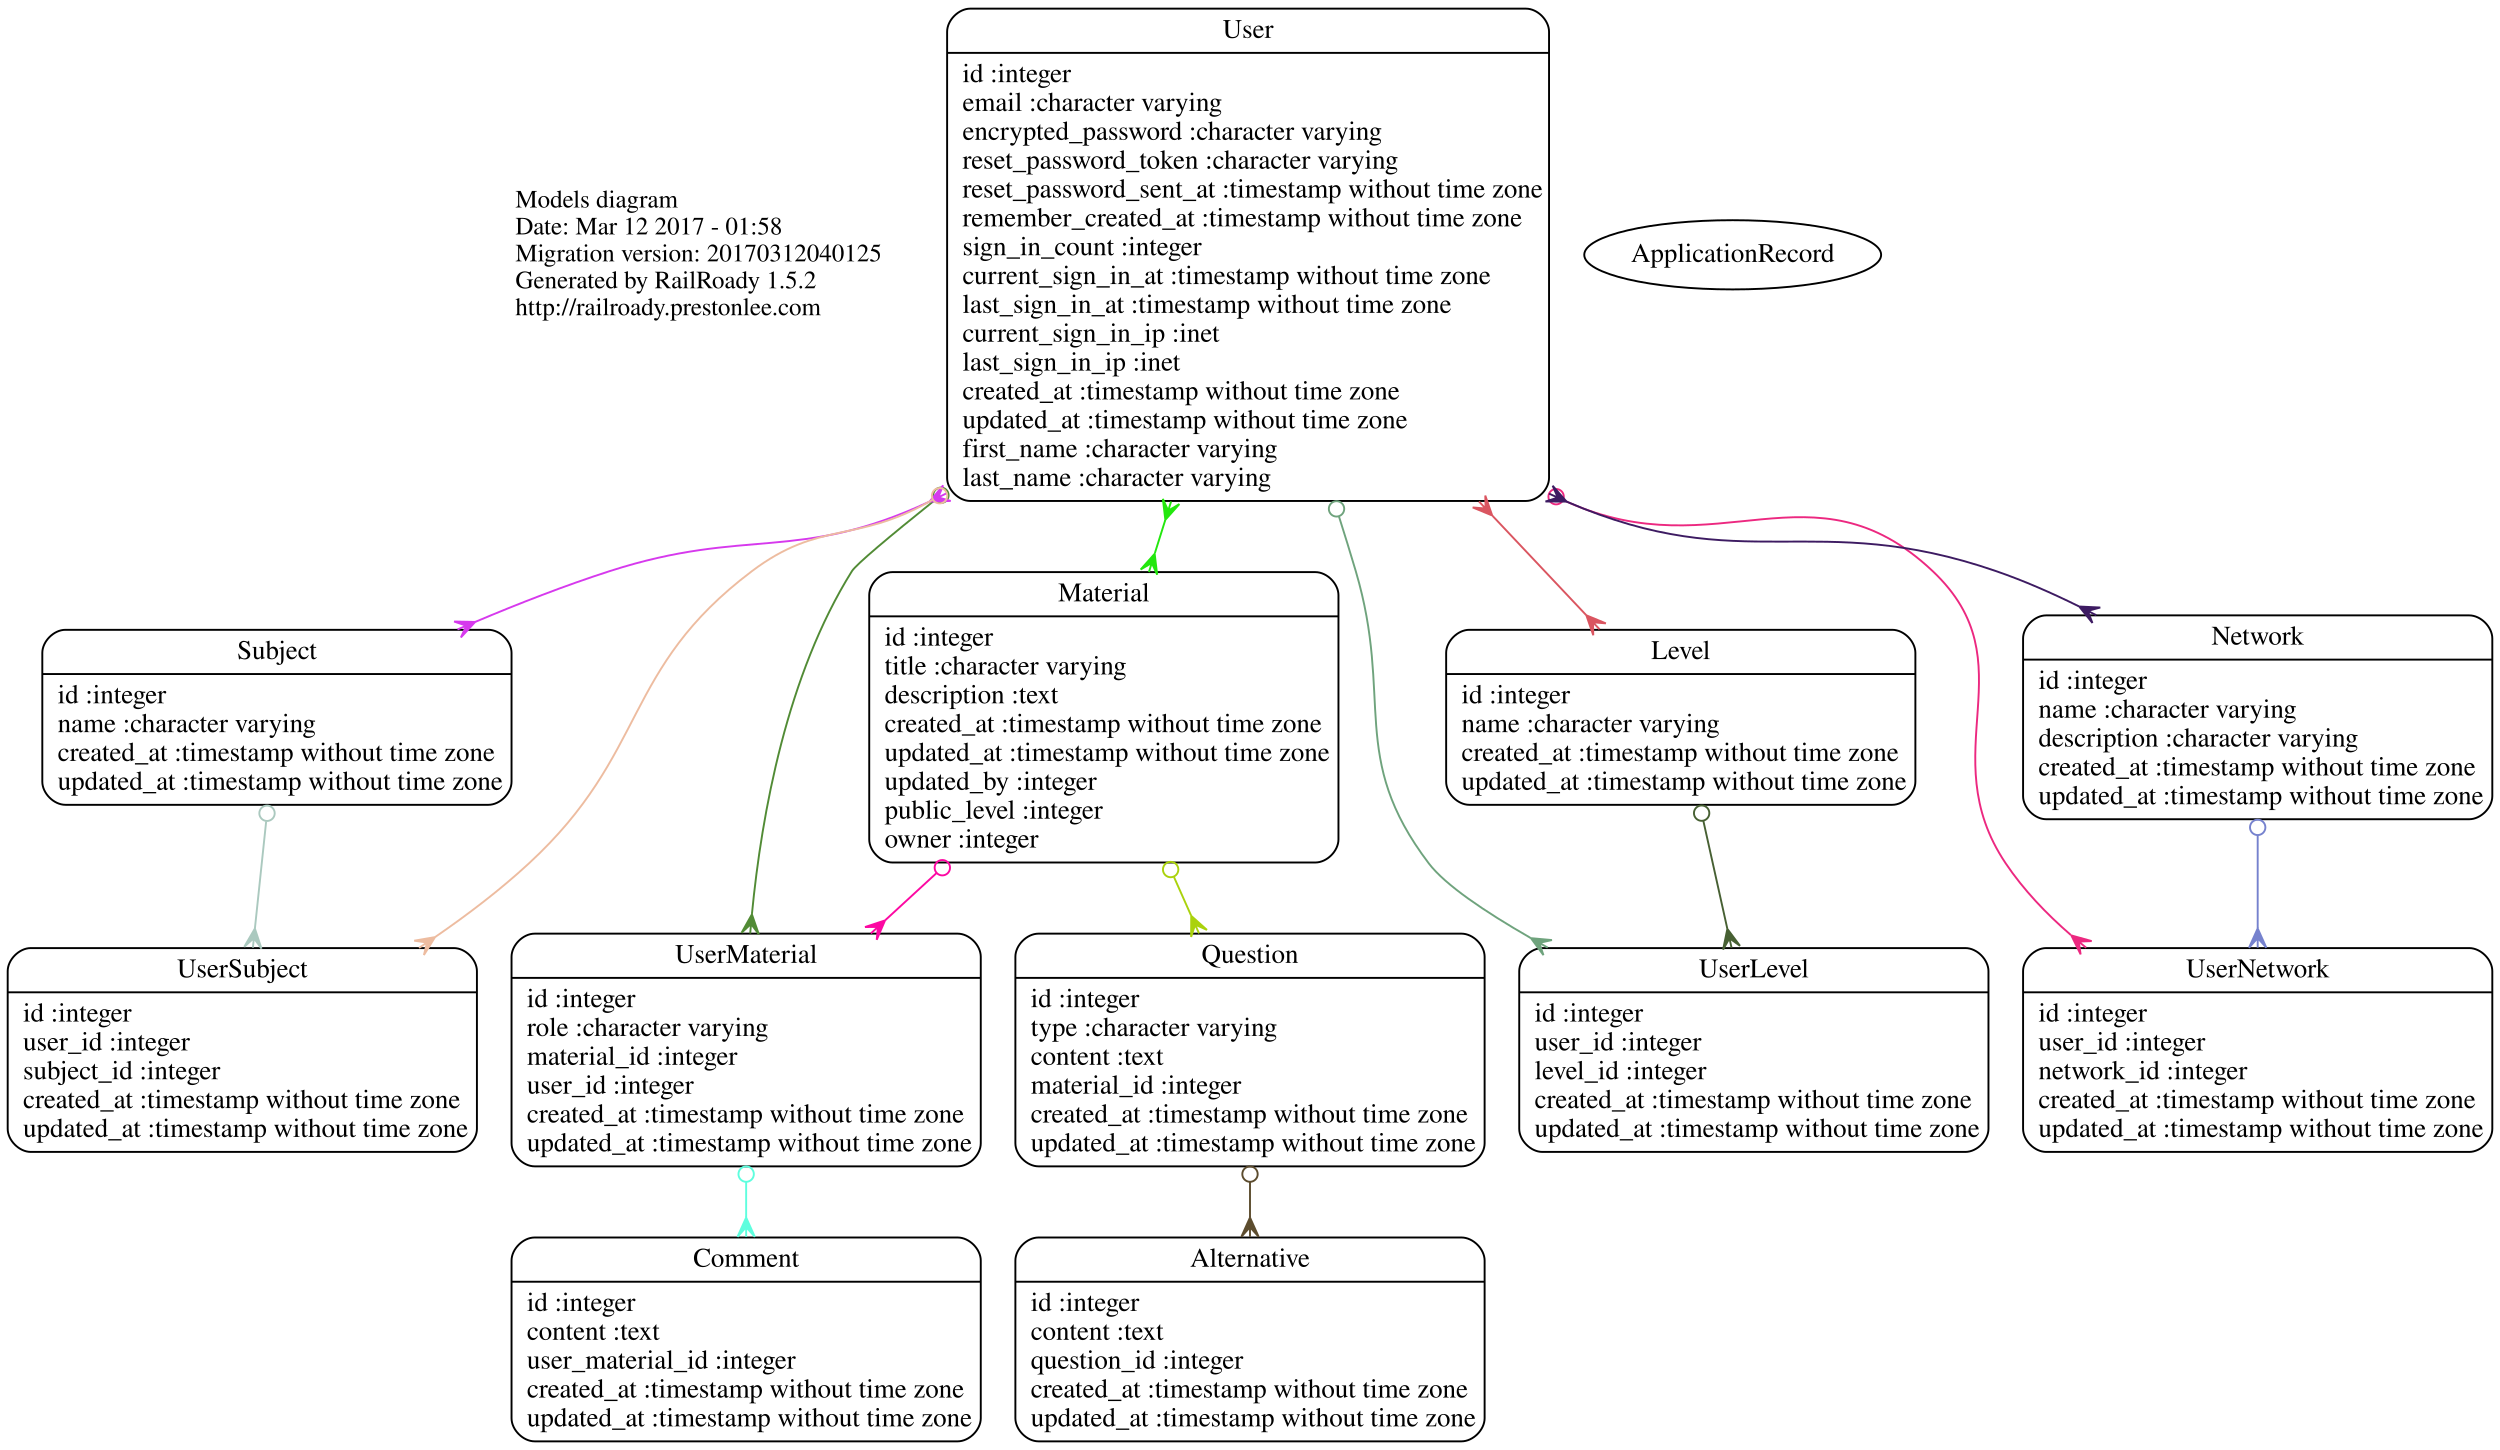
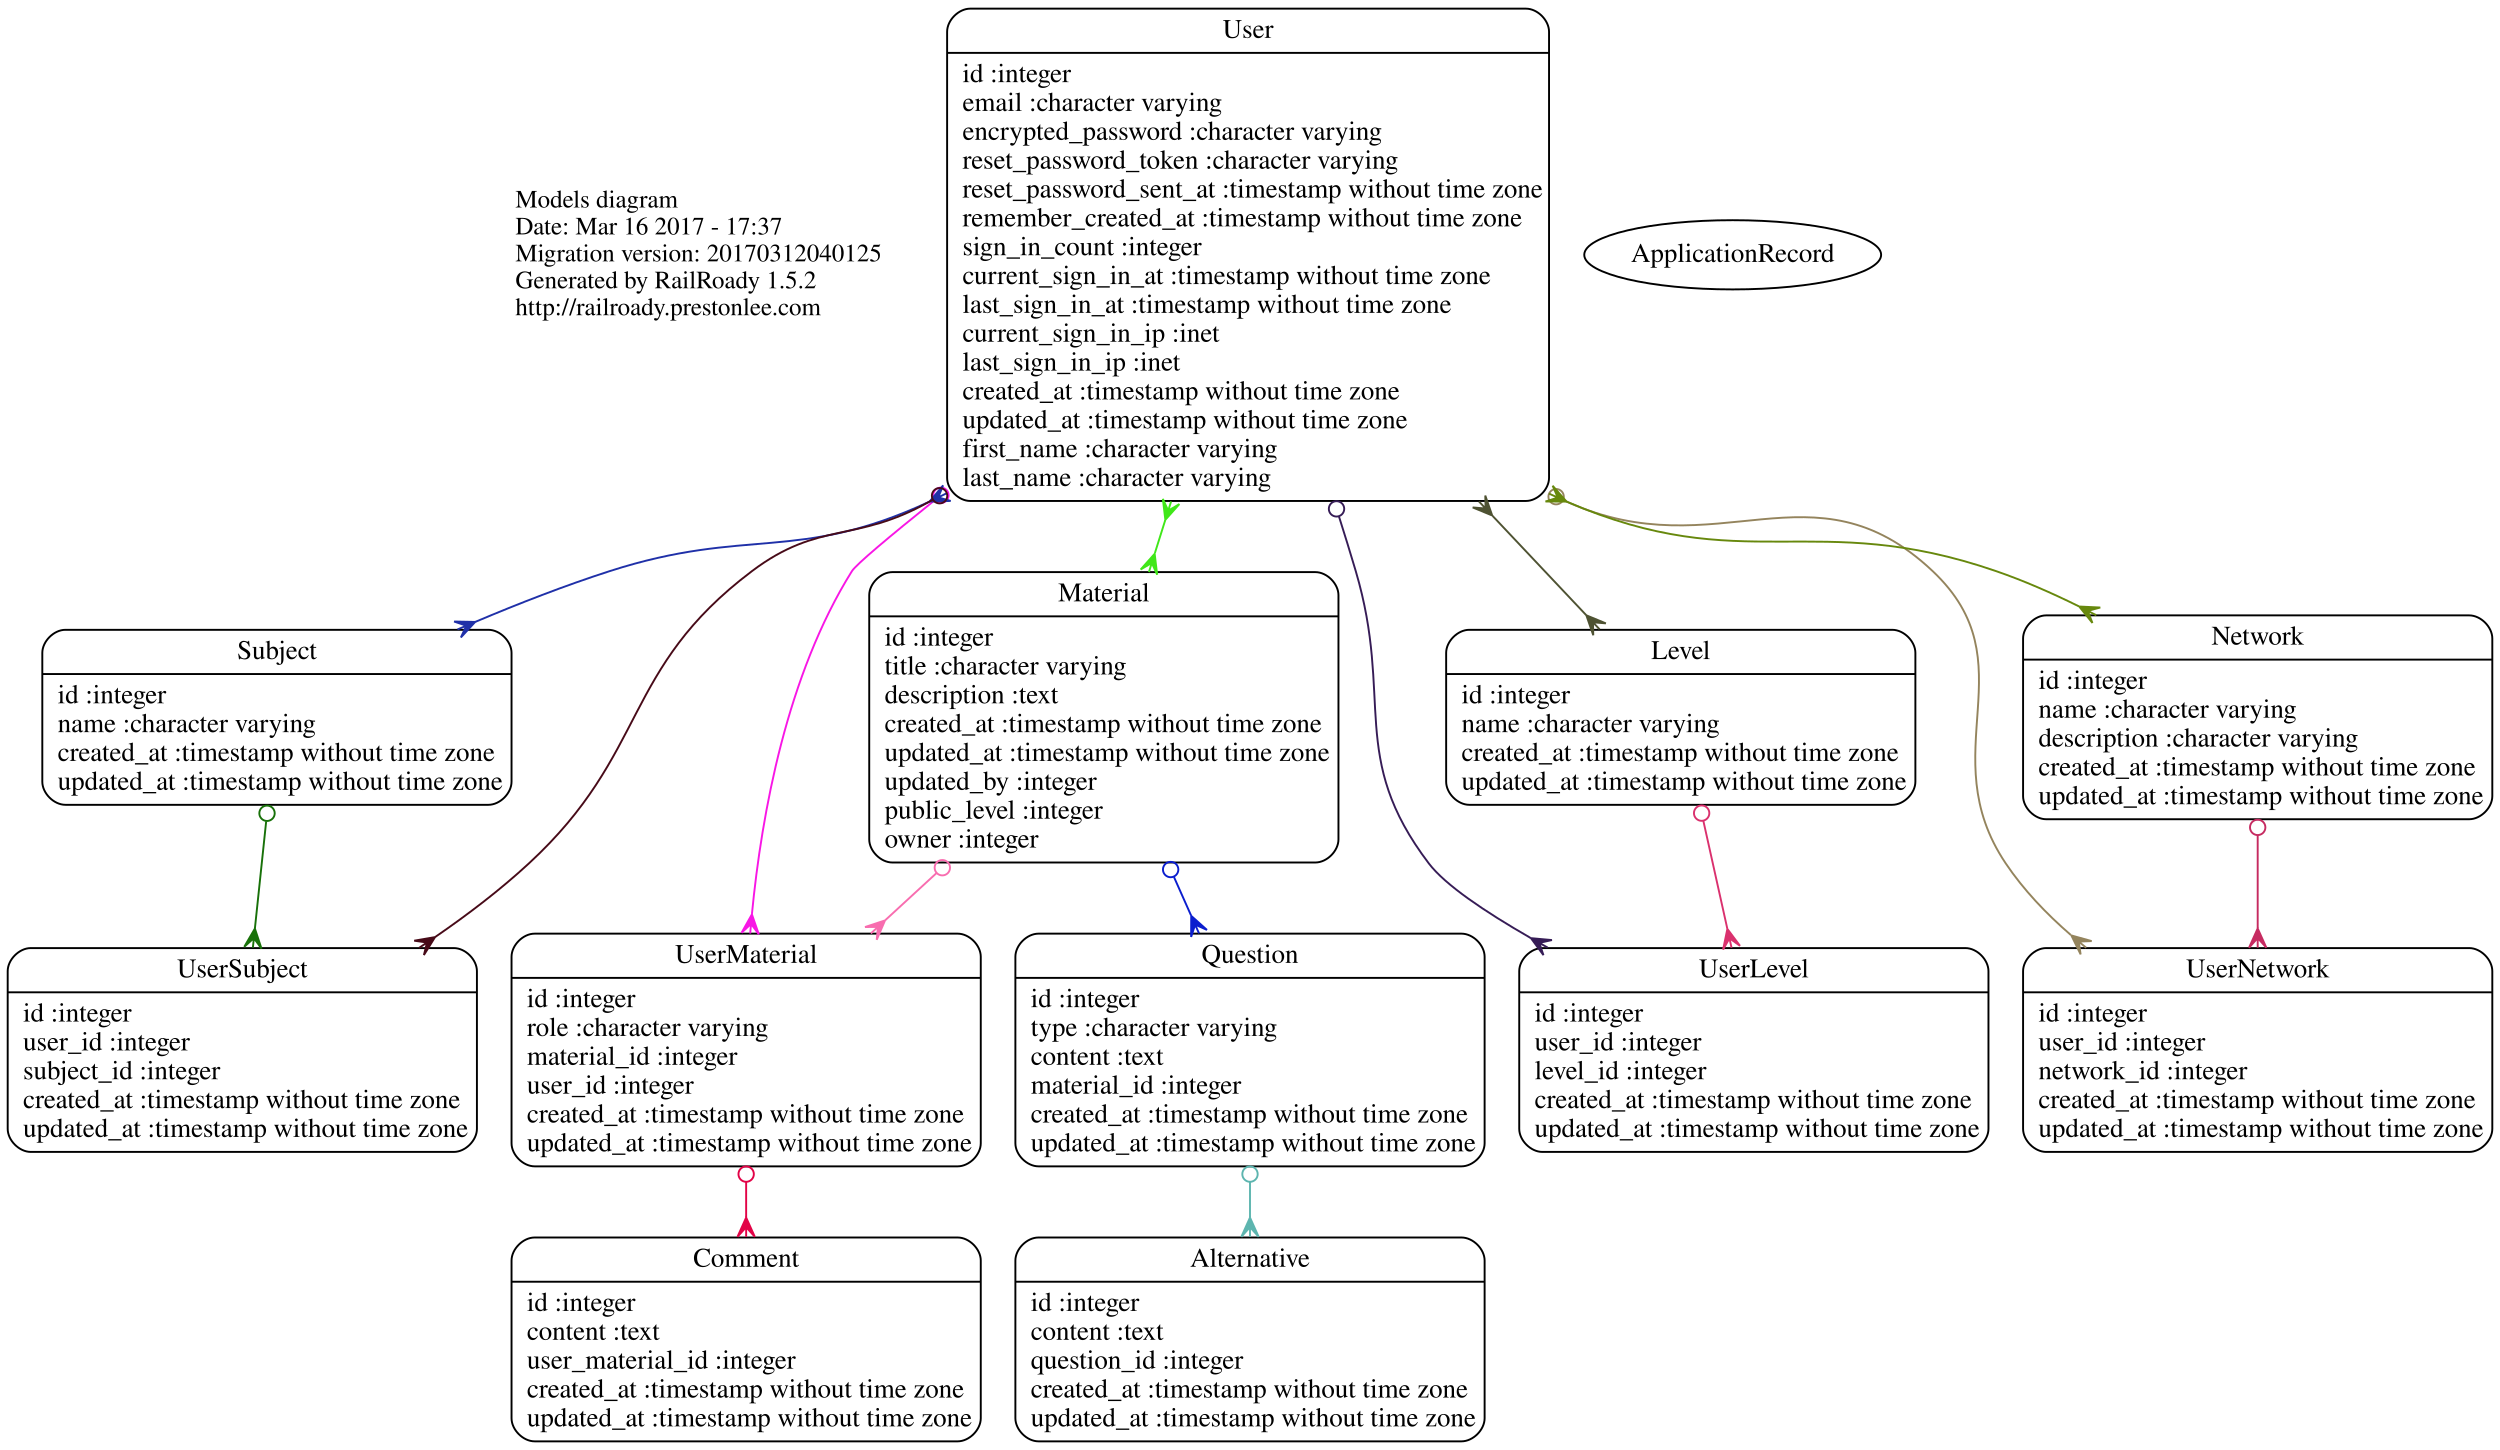
<svg xmlns="http://www.w3.org/2000/svg" width="1300pt" height="754pt" viewBox="0.00 0.00 1300.00 754.00">
  <g id="graph0" class="graph" transform="scale(1 1) rotate(0) translate(4 750)">
    <polygon fill="none" stroke="none" points="-4,4 -4,-750 1296,-750 1296,4 -4,4" />
    <g id="node1" class="node">
      <text text-anchor="start" x="264" y="-642.1" font-family="Times,serif" font-size="13.00">Models diagram</text>
-       <text text-anchor="start" x="264" y="-628.1" font-family="Times,serif" font-size="13.00">Date: Mar 12 2017 - 01:58</text>
+       <text text-anchor="start" x="264" y="-628.1" font-family="Times,serif" font-size="13.00">Date: Mar 16 2017 - 17:37</text>
      <text text-anchor="start" x="264" y="-614.1" font-family="Times,serif" font-size="13.00">Migration version: 20170312040125</text>
      <text text-anchor="start" x="264" y="-600.1" font-family="Times,serif" font-size="13.00">Generated by RailRoady 1.5.2</text>
      <text text-anchor="start" x="264" y="-586.1" font-family="Times,serif" font-size="13.00">http://railroady.prestonlee.com</text>
    </g>
    <g id="node2" class="node">
      <path fill="none" stroke="black" d="M274,-0.5C274,-0.5 494,-0.5 494,-0.5 500,-0.5 506,-6.5 506,-12.5 506,-12.5 506,-94.5 506,-94.5 506,-100.5 500,-106.5 494,-106.5 494,-106.5 274,-106.5 274,-106.5 268,-106.5 262,-100.5 262,-94.5 262,-94.5 262,-12.5 262,-12.5 262,-6.5 268,-0.5 274,-0.5" />
      <text text-anchor="middle" x="384" y="-91.3" font-family="Times,serif" font-size="14.00">Comment</text>
      <polyline fill="none" stroke="black" points="262,-83.5 506,-83.5 " />
      <text text-anchor="start" x="270" y="-68.3" font-family="Times,serif" font-size="14.00">id :integer</text>
      <text text-anchor="start" x="270" y="-53.3" font-family="Times,serif" font-size="14.00">content :text</text>
      <text text-anchor="start" x="270" y="-38.3" font-family="Times,serif" font-size="14.00">user_material_id :integer</text>
      <text text-anchor="start" x="270" y="-23.3" font-family="Times,serif" font-size="14.00">created_at :timestamp without time zone</text>
      <text text-anchor="start" x="270" y="-8.3" font-family="Times,serif" font-size="14.00">updated_at :timestamp without time zone</text>
    </g>
    <g id="node3" class="node">
      <ellipse fill="none" stroke="black" cx="897" cy="-617.5" rx="77.187" ry="18" />
      <text text-anchor="middle" x="897" y="-613.8" font-family="Times,serif" font-size="14.00">ApplicationRecord</text>
    </g>
    <g id="node4" class="node">
      <path fill="none" stroke="black" d="M500.5,-489.5C500.5,-489.5 789.5,-489.5 789.5,-489.5 795.5,-489.5 801.5,-495.5 801.5,-501.5 801.5,-501.5 801.5,-733.5 801.5,-733.5 801.5,-739.5 795.5,-745.5 789.5,-745.5 789.5,-745.5 500.5,-745.5 500.5,-745.5 494.5,-745.5 488.5,-739.5 488.5,-733.5 488.5,-733.5 488.5,-501.5 488.5,-501.5 488.5,-495.5 494.5,-489.5 500.5,-489.5" />
      <text text-anchor="middle" x="645" y="-730.3" font-family="Times,serif" font-size="14.00">User</text>
      <polyline fill="none" stroke="black" points="488.5,-722.5 801.5,-722.5 " />
      <text text-anchor="start" x="496.5" y="-707.3" font-family="Times,serif" font-size="14.00">id :integer</text>
      <text text-anchor="start" x="496.5" y="-692.3" font-family="Times,serif" font-size="14.00">email :character varying</text>
      <text text-anchor="start" x="496.5" y="-677.3" font-family="Times,serif" font-size="14.00">encrypted_password :character varying</text>
      <text text-anchor="start" x="496.5" y="-662.3" font-family="Times,serif" font-size="14.00">reset_password_token :character varying</text>
      <text text-anchor="start" x="496.5" y="-647.3" font-family="Times,serif" font-size="14.00">reset_password_sent_at :timestamp without time zone</text>
      <text text-anchor="start" x="496.5" y="-632.3" font-family="Times,serif" font-size="14.00">remember_created_at :timestamp without time zone</text>
      <text text-anchor="start" x="496.5" y="-617.3" font-family="Times,serif" font-size="14.00">sign_in_count :integer</text>
      <text text-anchor="start" x="496.5" y="-602.3" font-family="Times,serif" font-size="14.00">current_sign_in_at :timestamp without time zone</text>
      <text text-anchor="start" x="496.5" y="-587.3" font-family="Times,serif" font-size="14.00">last_sign_in_at :timestamp without time zone</text>
      <text text-anchor="start" x="496.5" y="-572.3" font-family="Times,serif" font-size="14.00">current_sign_in_ip :inet</text>
      <text text-anchor="start" x="496.5" y="-557.3" font-family="Times,serif" font-size="14.00">last_sign_in_ip :inet</text>
      <text text-anchor="start" x="496.5" y="-542.3" font-family="Times,serif" font-size="14.00">created_at :timestamp without time zone</text>
      <text text-anchor="start" x="496.5" y="-527.3" font-family="Times,serif" font-size="14.00">updated_at :timestamp without time zone</text>
      <text text-anchor="start" x="496.5" y="-512.3" font-family="Times,serif" font-size="14.00">first_name :character varying</text>
      <text text-anchor="start" x="496.5" y="-497.3" font-family="Times,serif" font-size="14.00">last_name :character varying</text>
    </g>
    <g id="node6" class="node">
      <path fill="none" stroke="black" d="M274,-143.5C274,-143.5 494,-143.5 494,-143.5 500,-143.5 506,-149.5 506,-155.5 506,-155.5 506,-252.5 506,-252.5 506,-258.5 500,-264.5 494,-264.5 494,-264.5 274,-264.5 274,-264.5 268,-264.5 262,-258.5 262,-252.5 262,-252.5 262,-155.5 262,-155.5 262,-149.5 268,-143.5 274,-143.5" />
      <text text-anchor="middle" x="384" y="-249.3" font-family="Times,serif" font-size="14.00">UserMaterial</text>
      <polyline fill="none" stroke="black" points="262,-241.5 506,-241.5 " />
      <text text-anchor="start" x="270" y="-226.3" font-family="Times,serif" font-size="14.00">id :integer</text>
      <text text-anchor="start" x="270" y="-211.3" font-family="Times,serif" font-size="14.00">role :character varying</text>
      <text text-anchor="start" x="270" y="-196.3" font-family="Times,serif" font-size="14.00">material_id :integer</text>
      <text text-anchor="start" x="270" y="-181.3" font-family="Times,serif" font-size="14.00">user_id :integer</text>
      <text text-anchor="start" x="270" y="-166.3" font-family="Times,serif" font-size="14.00">created_at :timestamp without time zone</text>
      <text text-anchor="start" x="270" y="-151.3" font-family="Times,serif" font-size="14.00">updated_at :timestamp without time zone</text>
    </g>
    <g id="edge4" class="edge">
-       <path fill="none" stroke="#518b35" d="M481.93,-489.79C458.347,-470.873 441.175,-456.476 439,-453 405.283,-399.11 392.098,-327.284 387.014,-274.803" />
-       <ellipse fill="none" stroke="#518b35" cx="485.276" cy="-492.466" rx="4" ry="4" />
-       <polygon fill="#518b35" stroke="#518b35" points="386.99,-274.536 390.583,-264.176 386.545,-269.556 386.101,-264.576 386.101,-264.576 386.101,-264.576 386.545,-269.556 381.619,-264.976 386.99,-274.536 386.99,-274.536" />
+       <path fill="none" stroke="#f816e5" d="M481.93,-489.79C458.347,-470.873 441.175,-456.476 439,-453 405.283,-399.11 392.098,-327.284 387.014,-274.803" />
+       <ellipse fill="none" stroke="#f816e5" cx="485.276" cy="-492.466" rx="4" ry="4" />
+       <polygon fill="#f816e5" stroke="#f816e5" points="386.99,-274.536 390.583,-264.176 386.545,-269.556 386.101,-264.576 386.101,-264.576 386.101,-264.576 386.545,-269.556 381.619,-264.976 386.99,-274.536 386.99,-274.536" />
    </g>
    <g id="node7" class="node">
      <path fill="none" stroke="black" d="M30,-331.5C30,-331.5 250,-331.5 250,-331.5 256,-331.5 262,-337.5 262,-343.5 262,-343.5 262,-410.5 262,-410.5 262,-416.5 256,-422.5 250,-422.5 250,-422.5 30,-422.5 30,-422.5 24,-422.5 18,-416.5 18,-410.5 18,-410.5 18,-343.5 18,-343.5 18,-337.5 24,-331.5 30,-331.5" />
      <text text-anchor="middle" x="140" y="-407.3" font-family="Times,serif" font-size="14.00">Subject</text>
      <polyline fill="none" stroke="black" points="18,-399.5 262,-399.5 " />
      <text text-anchor="start" x="26" y="-384.3" font-family="Times,serif" font-size="14.00">id :integer</text>
      <text text-anchor="start" x="26" y="-369.3" font-family="Times,serif" font-size="14.00">name :character varying</text>
      <text text-anchor="start" x="26" y="-354.3" font-family="Times,serif" font-size="14.00">created_at :timestamp without time zone</text>
      <text text-anchor="start" x="26" y="-339.3" font-family="Times,serif" font-size="14.00">updated_at :timestamp without time zone</text>
    </g>
    <g id="edge5" class="edge">
-       <path fill="none" stroke="#d639ed" d="M479.294,-489.136C479.196,-489.091 479.098,-489.045 479,-489 410.514,-457.237 384.864,-476.124 313,-453 289.994,-445.597 265.869,-436.226 243.183,-426.638" />
-       <polygon fill="#d639ed" stroke="#d639ed" points="479.386,-489.181 486.412,-497.601 483.883,-491.368 488.38,-493.554 488.38,-493.554 488.38,-493.554 483.883,-491.368 490.347,-489.507 479.386,-489.181 479.386,-489.181" />
-       <polygon fill="#d639ed" stroke="#d639ed" points="243.091,-426.599 235.665,-418.53 238.493,-424.633 233.896,-422.668 233.896,-422.668 233.896,-422.668 238.493,-424.633 232.127,-426.805 243.091,-426.599 243.091,-426.599" />
+       <path fill="none" stroke="#1f30a8" d="M479.294,-489.136C479.196,-489.091 479.098,-489.045 479,-489 410.514,-457.237 384.864,-476.124 313,-453 289.994,-445.597 265.869,-436.226 243.183,-426.638" />
+       <polygon fill="#1f30a8" stroke="#1f30a8" points="479.386,-489.181 486.412,-497.601 483.883,-491.368 488.38,-493.554 488.38,-493.554 488.38,-493.554 483.883,-491.368 490.347,-489.507 479.386,-489.181 479.386,-489.181" />
+       <polygon fill="#1f30a8" stroke="#1f30a8" points="243.091,-426.599 235.665,-418.53 238.493,-424.633 233.896,-422.668 233.896,-422.668 233.896,-422.668 238.493,-424.633 232.127,-426.805 243.091,-426.599 243.091,-426.599" />
    </g>
    <g id="node9" class="node">
      <path fill="none" stroke="black" d="M12,-151C12,-151 232,-151 232,-151 238,-151 244,-157 244,-163 244,-163 244,-245 244,-245 244,-251 238,-257 232,-257 232,-257 12,-257 12,-257 6,-257 0,-251 0,-245 0,-245 0,-163 0,-163 0,-157 6,-151 12,-151" />
      <text text-anchor="middle" x="122" y="-241.8" font-family="Times,serif" font-size="14.00">UserSubject</text>
      <polyline fill="none" stroke="black" points="0,-234 244,-234 " />
      <text text-anchor="start" x="8" y="-218.8" font-family="Times,serif" font-size="14.00">id :integer</text>
      <text text-anchor="start" x="8" y="-203.8" font-family="Times,serif" font-size="14.00">user_id :integer</text>
      <text text-anchor="start" x="8" y="-188.8" font-family="Times,serif" font-size="14.00">subject_id :integer</text>
      <text text-anchor="start" x="8" y="-173.8" font-family="Times,serif" font-size="14.00">created_at :timestamp without time zone</text>
      <text text-anchor="start" x="8" y="-158.8" font-family="Times,serif" font-size="14.00">updated_at :timestamp without time zone</text>
    </g>
    <g id="edge1" class="edge">
-       <path fill="none" stroke="#edbca0" d="M480.974,-490.121C480.315,-489.745 479.658,-489.371 479,-489 440.765,-467.413 422.061,-479.431 387,-453 319.141,-401.845 333.431,-358.655 271,-301 256.235,-287.365 239.305,-274.438 222.277,-262.746" />
-       <ellipse fill="none" stroke="#edbca0" cx="484.575" cy="-492.22" rx="4" ry="4" />
-       <polygon fill="#edbca0" stroke="#edbca0" points="222.209,-262.7 216.435,-253.377 218.064,-259.904 213.918,-257.108 213.918,-257.108 213.918,-257.108 218.064,-259.904 211.402,-260.839 222.209,-262.7 222.209,-262.7" />
+       <path fill="none" stroke="#470a18" d="M480.974,-490.121C480.315,-489.745 479.658,-489.371 479,-489 440.765,-467.413 422.061,-479.431 387,-453 319.141,-401.845 333.431,-358.655 271,-301 256.235,-287.365 239.305,-274.438 222.277,-262.746" />
+       <ellipse fill="none" stroke="#470a18" cx="484.575" cy="-492.22" rx="4" ry="4" />
+       <polygon fill="#470a18" stroke="#470a18" points="222.209,-262.7 216.435,-253.377 218.064,-259.904 213.918,-257.108 213.918,-257.108 213.918,-257.108 218.064,-259.904 211.402,-260.839 222.209,-262.7 222.209,-262.7" />
    </g>
    <g id="node10" class="node">
      <path fill="none" stroke="black" d="M798,-151C798,-151 1018,-151 1018,-151 1024,-151 1030,-157 1030,-163 1030,-163 1030,-245 1030,-245 1030,-251 1024,-257 1018,-257 1018,-257 798,-257 798,-257 792,-257 786,-251 786,-245 786,-245 786,-163 786,-163 786,-157 792,-151 798,-151" />
      <text text-anchor="middle" x="908" y="-241.8" font-family="Times,serif" font-size="14.00">UserLevel</text>
      <polyline fill="none" stroke="black" points="786,-234 1030,-234 " />
      <text text-anchor="start" x="794" y="-218.8" font-family="Times,serif" font-size="14.00">id :integer</text>
      <text text-anchor="start" x="794" y="-203.8" font-family="Times,serif" font-size="14.00">user_id :integer</text>
      <text text-anchor="start" x="794" y="-188.8" font-family="Times,serif" font-size="14.00">level_id :integer</text>
      <text text-anchor="start" x="794" y="-173.8" font-family="Times,serif" font-size="14.00">created_at :timestamp without time zone</text>
      <text text-anchor="start" x="794" y="-158.8" font-family="Times,serif" font-size="14.00">updated_at :timestamp without time zone</text>
    </g>
    <g id="edge2" class="edge">
-       <path fill="none" stroke="#6fa37d" d="M692.241,-481.487C695.297,-471.875 698.248,-462.308 701,-453 720.744,-386.223 696.881,-356.452 739,-301 747.407,-289.931 767.905,-276.045 791.841,-262.301" />
-       <ellipse fill="none" stroke="#6fa37d" cx="690.991" cy="-485.391" rx="4" ry="4" />
-       <polygon fill="#6fa37d" stroke="#6fa37d" points="792.089,-262.161 803.01,-261.168 796.444,-259.705 800.799,-257.249 800.799,-257.249 800.799,-257.249 796.444,-259.705 798.589,-253.329 792.089,-262.161 792.089,-262.161" />
+       <path fill="none" stroke="#361c56" d="M692.241,-481.487C695.297,-471.875 698.248,-462.308 701,-453 720.744,-386.223 696.881,-356.452 739,-301 747.407,-289.931 767.905,-276.045 791.841,-262.301" />
+       <ellipse fill="none" stroke="#361c56" cx="690.991" cy="-485.391" rx="4" ry="4" />
+       <polygon fill="#361c56" stroke="#361c56" points="792.089,-262.161 803.01,-261.168 796.444,-259.705 800.799,-257.249 800.799,-257.249 800.799,-257.249 796.444,-259.705 798.589,-253.329 792.089,-262.161 792.089,-262.161" />
    </g>
    <g id="node11" class="node">
      <path fill="none" stroke="black" d="M460,-301.5C460,-301.5 680,-301.5 680,-301.5 686,-301.5 692,-307.5 692,-313.5 692,-313.5 692,-440.5 692,-440.5 692,-446.5 686,-452.5 680,-452.5 680,-452.5 460,-452.5 460,-452.5 454,-452.5 448,-446.5 448,-440.5 448,-440.5 448,-313.5 448,-313.5 448,-307.5 454,-301.5 460,-301.5" />
      <text text-anchor="middle" x="570" y="-437.3" font-family="Times,serif" font-size="14.00">Material</text>
      <polyline fill="none" stroke="black" points="448,-429.5 692,-429.5 " />
      <text text-anchor="start" x="456" y="-414.3" font-family="Times,serif" font-size="14.00">id :integer</text>
      <text text-anchor="start" x="456" y="-399.3" font-family="Times,serif" font-size="14.00">title :character varying</text>
      <text text-anchor="start" x="456" y="-384.3" font-family="Times,serif" font-size="14.00">description :text</text>
      <text text-anchor="start" x="456" y="-369.3" font-family="Times,serif" font-size="14.00">created_at :timestamp without time zone</text>
      <text text-anchor="start" x="456" y="-354.3" font-family="Times,serif" font-size="14.00">updated_at :timestamp without time zone</text>
      <text text-anchor="start" x="456" y="-339.3" font-family="Times,serif" font-size="14.00">updated_by :integer</text>
      <text text-anchor="start" x="456" y="-324.3" font-family="Times,serif" font-size="14.00">public_level :integer</text>
      <text text-anchor="start" x="456" y="-309.3" font-family="Times,serif" font-size="14.00">owner :integer</text>
    </g>
    <g id="edge8" class="edge">
-       <path fill="none" stroke="#23e70e" d="M601.935,-479.552C600.119,-473.78 598.322,-468.064 596.56,-462.46" />
-       <polygon fill="#23e70e" stroke="#23e70e" points="601.975,-479.681 600.682,-490.57 603.475,-484.45 604.975,-489.22 604.975,-489.22 604.975,-489.22 603.475,-484.45 609.268,-487.87 601.975,-479.681 601.975,-479.681" />
-       <polygon fill="#23e70e" stroke="#23e70e" points="596.43,-462.046 597.723,-451.157 594.93,-457.276 593.43,-452.507 593.43,-452.507 593.43,-452.507 594.93,-457.276 589.137,-453.857 596.43,-462.046 596.43,-462.046" />
+       <path fill="none" stroke="#40e719" d="M601.935,-479.552C600.119,-473.78 598.322,-468.064 596.56,-462.46" />
+       <polygon fill="#40e719" stroke="#40e719" points="601.975,-479.681 600.682,-490.57 603.475,-484.45 604.975,-489.22 604.975,-489.22 604.975,-489.22 603.475,-484.45 609.268,-487.87 601.975,-479.681 601.975,-479.681" />
+       <polygon fill="#40e719" stroke="#40e719" points="596.43,-462.046 597.723,-451.157 594.93,-457.276 593.43,-452.507 593.43,-452.507 593.43,-452.507 594.93,-457.276 589.137,-453.857 596.43,-462.046 596.43,-462.046" />
    </g>
    <g id="node12" class="node">
      <path fill="none" stroke="black" d="M1060,-151C1060,-151 1280,-151 1280,-151 1286,-151 1292,-157 1292,-163 1292,-163 1292,-245 1292,-245 1292,-251 1286,-257 1280,-257 1280,-257 1060,-257 1060,-257 1054,-257 1048,-251 1048,-245 1048,-245 1048,-163 1048,-163 1048,-157 1054,-151 1060,-151" />
      <text text-anchor="middle" x="1170" y="-241.8" font-family="Times,serif" font-size="14.00">UserNetwork</text>
      <polyline fill="none" stroke="black" points="1048,-234 1292,-234 " />
      <text text-anchor="start" x="1056" y="-218.8" font-family="Times,serif" font-size="14.00">id :integer</text>
      <text text-anchor="start" x="1056" y="-203.8" font-family="Times,serif" font-size="14.00">user_id :integer</text>
      <text text-anchor="start" x="1056" y="-188.8" font-family="Times,serif" font-size="14.00">network_id :integer</text>
      <text text-anchor="start" x="1056" y="-173.8" font-family="Times,serif" font-size="14.00">created_at :timestamp without time zone</text>
      <text text-anchor="start" x="1056" y="-158.8" font-family="Times,serif" font-size="14.00">updated_at :timestamp without time zone</text>
    </g>
    <g id="edge3" class="edge">
-       <path fill="none" stroke="#ec2880" d="M808.933,-489.936C809.622,-489.621 810.311,-489.309 811,-489 889.438,-453.867 938.498,-511.994 1001,-453 1051.64,-405.202 1000.16,-358.797 1039,-301 1048.18,-287.337 1059.99,-274.912 1072.75,-263.873" />
-       <ellipse fill="none" stroke="#ec2880" cx="805.18" cy="-491.721" rx="4" ry="4" />
-       <polygon fill="#ec2880" stroke="#ec2880" points="1073.11,-263.572 1083.67,-260.639 1076.95,-260.376 1080.8,-257.179 1080.8,-257.179 1080.8,-257.179 1076.95,-260.376 1077.92,-253.719 1073.11,-263.572 1073.11,-263.572" />
+       <path fill="none" stroke="#94845d" d="M808.933,-489.936C809.622,-489.621 810.311,-489.309 811,-489 889.438,-453.867 938.498,-511.994 1001,-453 1051.64,-405.202 1000.16,-358.797 1039,-301 1048.18,-287.337 1059.99,-274.912 1072.75,-263.873" />
+       <ellipse fill="none" stroke="#94845d" cx="805.18" cy="-491.721" rx="4" ry="4" />
+       <polygon fill="#94845d" stroke="#94845d" points="1073.11,-263.572 1083.67,-260.639 1076.95,-260.376 1080.8,-257.179 1080.8,-257.179 1080.8,-257.179 1076.95,-260.376 1077.92,-253.719 1073.11,-263.572 1073.11,-263.572" />
    </g>
    <g id="node13" class="node">
      <path fill="none" stroke="black" d="M1060,-324C1060,-324 1280,-324 1280,-324 1286,-324 1292,-330 1292,-336 1292,-336 1292,-418 1292,-418 1292,-424 1286,-430 1280,-430 1280,-430 1060,-430 1060,-430 1054,-430 1048,-424 1048,-418 1048,-418 1048,-336 1048,-336 1048,-330 1054,-324 1060,-324" />
      <text text-anchor="middle" x="1170" y="-414.8" font-family="Times,serif" font-size="14.00">Network</text>
      <polyline fill="none" stroke="black" points="1048,-407 1292,-407 " />
      <text text-anchor="start" x="1056" y="-391.8" font-family="Times,serif" font-size="14.00">id :integer</text>
      <text text-anchor="start" x="1056" y="-376.8" font-family="Times,serif" font-size="14.00">name :character varying</text>
      <text text-anchor="start" x="1056" y="-361.8" font-family="Times,serif" font-size="14.00">description :character varying</text>
      <text text-anchor="start" x="1056" y="-346.8" font-family="Times,serif" font-size="14.00">created_at :timestamp without time zone</text>
      <text text-anchor="start" x="1056" y="-331.8" font-family="Times,serif" font-size="14.00">updated_at :timestamp without time zone</text>
    </g>
    <g id="edge7" class="edge">
-       <path fill="none" stroke="#3d1b62" d="M810.703,-489.128C810.802,-489.086 810.901,-489.043 811,-489 903.173,-449.211 939.088,-485.723 1034,-453 1048.32,-448.062 1062.91,-441.678 1076.96,-434.721" />
-       <polygon fill="#3d1b62" stroke="#3d1b62" points="810.613,-489.169 799.648,-489.225 806.064,-491.244 801.515,-493.319 801.515,-493.319 801.515,-493.319 806.064,-491.244 803.383,-497.414 810.613,-489.169 810.613,-489.169" />
-       <polygon fill="#3d1b62" stroke="#3d1b62" points="1077.19,-434.605 1088.14,-434.088 1081.64,-432.34 1086.1,-430.076 1086.1,-430.076 1086.1,-430.076 1081.64,-432.34 1084.06,-426.064 1077.19,-434.605 1077.19,-434.605" />
+       <path fill="none" stroke="#67880d" d="M810.703,-489.128C810.802,-489.086 810.901,-489.043 811,-489 903.173,-449.211 939.088,-485.723 1034,-453 1048.32,-448.062 1062.91,-441.678 1076.96,-434.721" />
+       <polygon fill="#67880d" stroke="#67880d" points="810.613,-489.169 799.648,-489.225 806.064,-491.244 801.515,-493.319 801.515,-493.319 801.515,-493.319 806.064,-491.244 803.383,-497.414 810.613,-489.169 810.613,-489.169" />
+       <polygon fill="#67880d" stroke="#67880d" points="1077.19,-434.605 1088.14,-434.088 1081.64,-432.34 1086.1,-430.076 1086.1,-430.076 1086.1,-430.076 1081.64,-432.34 1084.06,-426.064 1077.19,-434.605 1077.19,-434.605" />
    </g>
    <g id="node14" class="node">
      <path fill="none" stroke="black" d="M760,-331.5C760,-331.5 980,-331.5 980,-331.5 986,-331.5 992,-337.5 992,-343.5 992,-343.5 992,-410.5 992,-410.5 992,-416.5 986,-422.5 980,-422.5 980,-422.5 760,-422.5 760,-422.5 754,-422.5 748,-416.5 748,-410.5 748,-410.5 748,-343.5 748,-343.5 748,-337.5 754,-331.5 760,-331.5" />
      <text text-anchor="middle" x="870" y="-407.3" font-family="Times,serif" font-size="14.00">Level</text>
      <polyline fill="none" stroke="black" points="748,-399.5 992,-399.5 " />
      <text text-anchor="start" x="756" y="-384.3" font-family="Times,serif" font-size="14.00">id :integer</text>
      <text text-anchor="start" x="756" y="-369.3" font-family="Times,serif" font-size="14.00">name :character varying</text>
      <text text-anchor="start" x="756" y="-354.3" font-family="Times,serif" font-size="14.00">created_at :timestamp without time zone</text>
      <text text-anchor="start" x="756" y="-339.3" font-family="Times,serif" font-size="14.00">updated_at :timestamp without time zone</text>
    </g>
    <g id="edge6" class="edge">
-       <path fill="none" stroke="#da5560" d="M772.181,-481.688C789.392,-463.445 806.136,-445.696 820.765,-430.189" />
-       <polygon fill="#da5560" stroke="#da5560" points="771.938,-481.946 761.802,-486.132 768.507,-485.583 765.075,-489.22 765.075,-489.22 765.075,-489.22 768.507,-485.583 768.349,-492.308 771.938,-481.946 771.938,-481.946" />
-       <polygon fill="#da5560" stroke="#da5560" points="820.907,-430.038 831.043,-425.852 824.338,-426.401 827.77,-422.764 827.77,-422.764 827.77,-422.764 824.338,-426.401 824.496,-419.676 820.907,-430.038 820.907,-430.038" />
+       <path fill="none" stroke="#4e5232" d="M772.181,-481.688C789.392,-463.445 806.136,-445.696 820.765,-430.189" />
+       <polygon fill="#4e5232" stroke="#4e5232" points="771.938,-481.946 761.802,-486.132 768.507,-485.583 765.075,-489.22 765.075,-489.22 765.075,-489.22 768.507,-485.583 768.349,-492.308 771.938,-481.946 771.938,-481.946" />
+       <polygon fill="#4e5232" stroke="#4e5232" points="820.907,-430.038 831.043,-425.852 824.338,-426.401 827.77,-422.764 827.77,-422.764 827.77,-422.764 824.338,-426.401 824.496,-419.676 820.907,-430.038 820.907,-430.038" />
    </g>
    <g id="node5" class="node">
      <path fill="none" stroke="black" d="M536,-143.5C536,-143.5 756,-143.5 756,-143.5 762,-143.5 768,-149.5 768,-155.5 768,-155.5 768,-252.5 768,-252.5 768,-258.5 762,-264.5 756,-264.5 756,-264.5 536,-264.5 536,-264.5 530,-264.5 524,-258.5 524,-252.5 524,-252.5 524,-155.5 524,-155.5 524,-149.5 530,-143.5 536,-143.5" />
      <text text-anchor="middle" x="646" y="-249.3" font-family="Times,serif" font-size="14.00">Question</text>
      <polyline fill="none" stroke="black" points="524,-241.5 768,-241.5 " />
      <text text-anchor="start" x="532" y="-226.3" font-family="Times,serif" font-size="14.00">id :integer</text>
      <text text-anchor="start" x="532" y="-211.3" font-family="Times,serif" font-size="14.00">type :character varying</text>
      <text text-anchor="start" x="532" y="-196.3" font-family="Times,serif" font-size="14.00">content :text</text>
      <text text-anchor="start" x="532" y="-181.3" font-family="Times,serif" font-size="14.00">material_id :integer</text>
      <text text-anchor="start" x="532" y="-166.3" font-family="Times,serif" font-size="14.00">created_at :timestamp without time zone</text>
      <text text-anchor="start" x="532" y="-151.3" font-family="Times,serif" font-size="14.00">updated_at :timestamp without time zone</text>
    </g>
    <g id="node8" class="node">
      <path fill="none" stroke="black" d="M536,-0.5C536,-0.5 756,-0.5 756,-0.5 762,-0.5 768,-6.5 768,-12.5 768,-12.5 768,-94.5 768,-94.5 768,-100.5 762,-106.5 756,-106.5 756,-106.5 536,-106.5 536,-106.5 530,-106.5 524,-100.5 524,-94.5 524,-94.5 524,-12.5 524,-12.5 524,-6.5 530,-0.5 536,-0.5" />
      <text text-anchor="middle" x="646" y="-91.3" font-family="Times,serif" font-size="14.00">Alternative</text>
      <polyline fill="none" stroke="black" points="524,-83.5 768,-83.5 " />
      <text text-anchor="start" x="532" y="-68.3" font-family="Times,serif" font-size="14.00">id :integer</text>
      <text text-anchor="start" x="532" y="-53.3" font-family="Times,serif" font-size="14.00">content :text</text>
      <text text-anchor="start" x="532" y="-38.3" font-family="Times,serif" font-size="14.00">question_id :integer</text>
      <text text-anchor="start" x="532" y="-23.3" font-family="Times,serif" font-size="14.00">created_at :timestamp without time zone</text>
      <text text-anchor="start" x="532" y="-8.3" font-family="Times,serif" font-size="14.00">updated_at :timestamp without time zone</text>
    </g>
    <g id="edge9" class="edge">
-       <path fill="none" stroke="#5c4c2e" d="M646,-135.448C646,-129.304 646,-123.098 646,-117.001" />
-       <ellipse fill="none" stroke="#5c4c2e" cx="646" cy="-139.455" rx="4" ry="4" />
-       <polygon fill="#5c4c2e" stroke="#5c4c2e" points="646,-116.872 650.5,-106.872 646,-111.872 646,-106.872 646,-106.872 646,-106.872 646,-111.872 641.5,-106.872 646,-116.872 646,-116.872" />
+       <path fill="none" stroke="#5db5af" d="M646,-135.448C646,-129.304 646,-123.098 646,-117.001" />
+       <ellipse fill="none" stroke="#5db5af" cx="646" cy="-139.455" rx="4" ry="4" />
+       <polygon fill="#5db5af" stroke="#5db5af" points="646,-116.872 650.5,-106.872 646,-111.872 646,-106.872 646,-106.872 646,-106.872 646,-111.872 641.5,-106.872 646,-116.872 646,-116.872" />
    </g>
    <g id="edge10" class="edge">
-       <path fill="none" stroke="#5efede" d="M384,-135.448C384,-129.304 384,-123.098 384,-117.001" />
-       <ellipse fill="none" stroke="#5efede" cx="384" cy="-139.455" rx="4" ry="4" />
-       <polygon fill="#5efede" stroke="#5efede" points="384,-116.872 388.5,-106.872 384,-111.872 384,-106.872 384,-106.872 384,-106.872 384,-111.872 379.5,-106.872 384,-116.872 384,-116.872" />
+       <path fill="none" stroke="#e20347" d="M384,-135.448C384,-129.304 384,-123.098 384,-117.001" />
+       <ellipse fill="none" stroke="#e20347" cx="384" cy="-139.455" rx="4" ry="4" />
+       <polygon fill="#e20347" stroke="#e20347" points="384,-116.872 388.5,-106.872 384,-111.872 384,-106.872 384,-106.872 384,-106.872 384,-111.872 379.5,-106.872 384,-116.872 384,-116.872" />
    </g>
    <g id="edge11" class="edge">
-       <path fill="none" stroke="#abc9bf" d="M134.412,-322.916C132.554,-305.264 130.468,-285.449 128.545,-267.173" />
-       <ellipse fill="none" stroke="#abc9bf" cx="134.852" cy="-327.094" rx="4" ry="4" />
-       <polygon fill="#abc9bf" stroke="#abc9bf" points="128.542,-267.147 131.97,-256.731 128.018,-262.175 127.495,-257.202 127.495,-257.202 127.495,-257.202 128.018,-262.175 123.02,-257.673 128.542,-267.147 128.542,-267.147" />
+       <path fill="none" stroke="#187109" d="M134.412,-322.916C132.554,-305.264 130.468,-285.449 128.545,-267.173" />
+       <ellipse fill="none" stroke="#187109" cx="134.852" cy="-327.094" rx="4" ry="4" />
+       <polygon fill="#187109" stroke="#187109" points="128.542,-267.147 131.97,-256.731 128.018,-262.175 127.495,-257.202 127.495,-257.202 127.495,-257.202 128.018,-262.175 123.02,-257.673 128.542,-267.147 128.542,-267.147" />
    </g>
    <g id="edge13" class="edge">
-       <path fill="none" stroke="#aad20c" d="M606.466,-293.951C609.42,-287.305 612.386,-280.631 615.293,-274.091" />
-       <ellipse fill="none" stroke="#aad20c" cx="604.738" cy="-297.839" rx="4" ry="4" />
-       <polygon fill="#aad20c" stroke="#aad20c" points="615.44,-273.76 623.614,-266.449 617.471,-269.191 619.501,-264.622 619.501,-264.622 619.501,-264.622 617.471,-269.191 615.389,-262.794 615.44,-273.76 615.44,-273.76" />
+       <path fill="none" stroke="#0b1ece" d="M606.466,-293.951C609.42,-287.305 612.386,-280.631 615.293,-274.091" />
+       <ellipse fill="none" stroke="#0b1ece" cx="604.738" cy="-297.839" rx="4" ry="4" />
+       <polygon fill="#0b1ece" stroke="#0b1ece" points="615.44,-273.76 623.614,-266.449 617.471,-269.191 619.501,-264.622 619.501,-264.622 619.501,-264.622 617.471,-269.191 615.389,-262.794 615.44,-273.76 615.44,-273.76" />
    </g>
    <g id="edge12" class="edge">
-       <path fill="none" stroke="#fc08a2" d="M482.968,-295.986C474.085,-287.82 465.129,-279.586 456.426,-271.585" />
-       <ellipse fill="none" stroke="#fc08a2" cx="486.014" cy="-298.787" rx="4" ry="4" />
-       <polygon fill="#fc08a2" stroke="#fc08a2" points="456.214,-271.39 451.897,-261.309 452.533,-268.006 448.852,-264.622 448.852,-264.622 448.852,-264.622 452.533,-268.006 445.806,-267.935 456.214,-271.39 456.214,-271.39" />
+       <path fill="none" stroke="#f86daf" d="M482.968,-295.986C474.085,-287.82 465.129,-279.586 456.426,-271.585" />
+       <ellipse fill="none" stroke="#f86daf" cx="486.014" cy="-298.787" rx="4" ry="4" />
+       <polygon fill="#f86daf" stroke="#f86daf" points="456.214,-271.39 451.897,-261.309 452.533,-268.006 448.852,-264.622 448.852,-264.622 448.852,-264.622 452.533,-268.006 445.806,-267.935 456.214,-271.39 456.214,-271.39" />
    </g>
    <g id="edge14" class="edge">
-       <path fill="none" stroke="#7682ce" d="M1170,-315.709C1170,-300.048 1170,-283.148 1170,-267.382" />
-       <ellipse fill="none" stroke="#7682ce" cx="1170" cy="-319.765" rx="4" ry="4" />
-       <polygon fill="#7682ce" stroke="#7682ce" points="1170,-267.209 1174.5,-257.209 1170,-262.209 1170,-257.209 1170,-257.209 1170,-257.209 1170,-262.209 1165.5,-257.209 1170,-267.209 1170,-267.209" />
+       <path fill="none" stroke="#c62b61" d="M1170,-315.709C1170,-300.048 1170,-283.148 1170,-267.382" />
+       <ellipse fill="none" stroke="#c62b61" cx="1170" cy="-319.765" rx="4" ry="4" />
+       <polygon fill="#c62b61" stroke="#c62b61" points="1170,-267.209 1174.5,-257.209 1170,-262.209 1170,-257.209 1170,-257.209 1170,-257.209 1170,-262.209 1165.5,-257.209 1170,-267.209 1170,-267.209" />
    </g>
    <g id="edge15" class="edge">
-       <path fill="none" stroke="#476033" d="M881.735,-323.193C885.67,-305.486 890.094,-285.577 894.174,-267.218" />
-       <ellipse fill="none" stroke="#476033" cx="880.852" cy="-327.167" rx="4" ry="4" />
-       <polygon fill="#476033" stroke="#476033" points="894.23,-266.964 900.792,-258.178 895.315,-262.083 896.4,-257.202 896.4,-257.202 896.4,-257.202 895.315,-262.083 892.007,-256.226 894.23,-266.964 894.23,-266.964" />
+       <path fill="none" stroke="#da316e" d="M881.735,-323.193C885.67,-305.486 890.094,-285.577 894.174,-267.218" />
+       <ellipse fill="none" stroke="#da316e" cx="880.852" cy="-327.167" rx="4" ry="4" />
+       <polygon fill="#da316e" stroke="#da316e" points="894.23,-266.964 900.792,-258.178 895.315,-262.083 896.4,-257.202 896.4,-257.202 896.4,-257.202 895.315,-262.083 892.007,-256.226 894.23,-266.964 894.23,-266.964" />
    </g>
  </g>
</svg>
